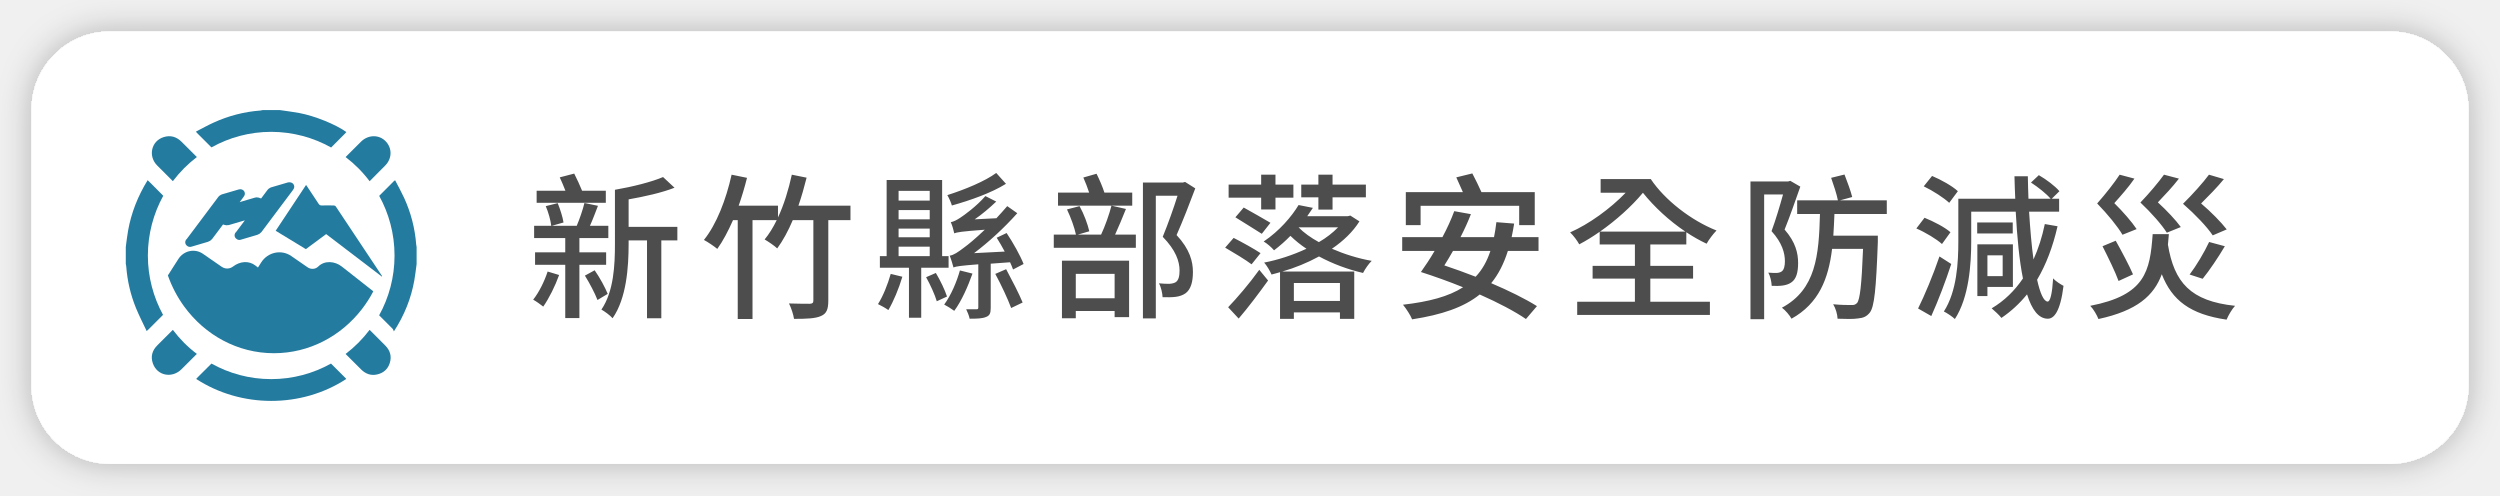
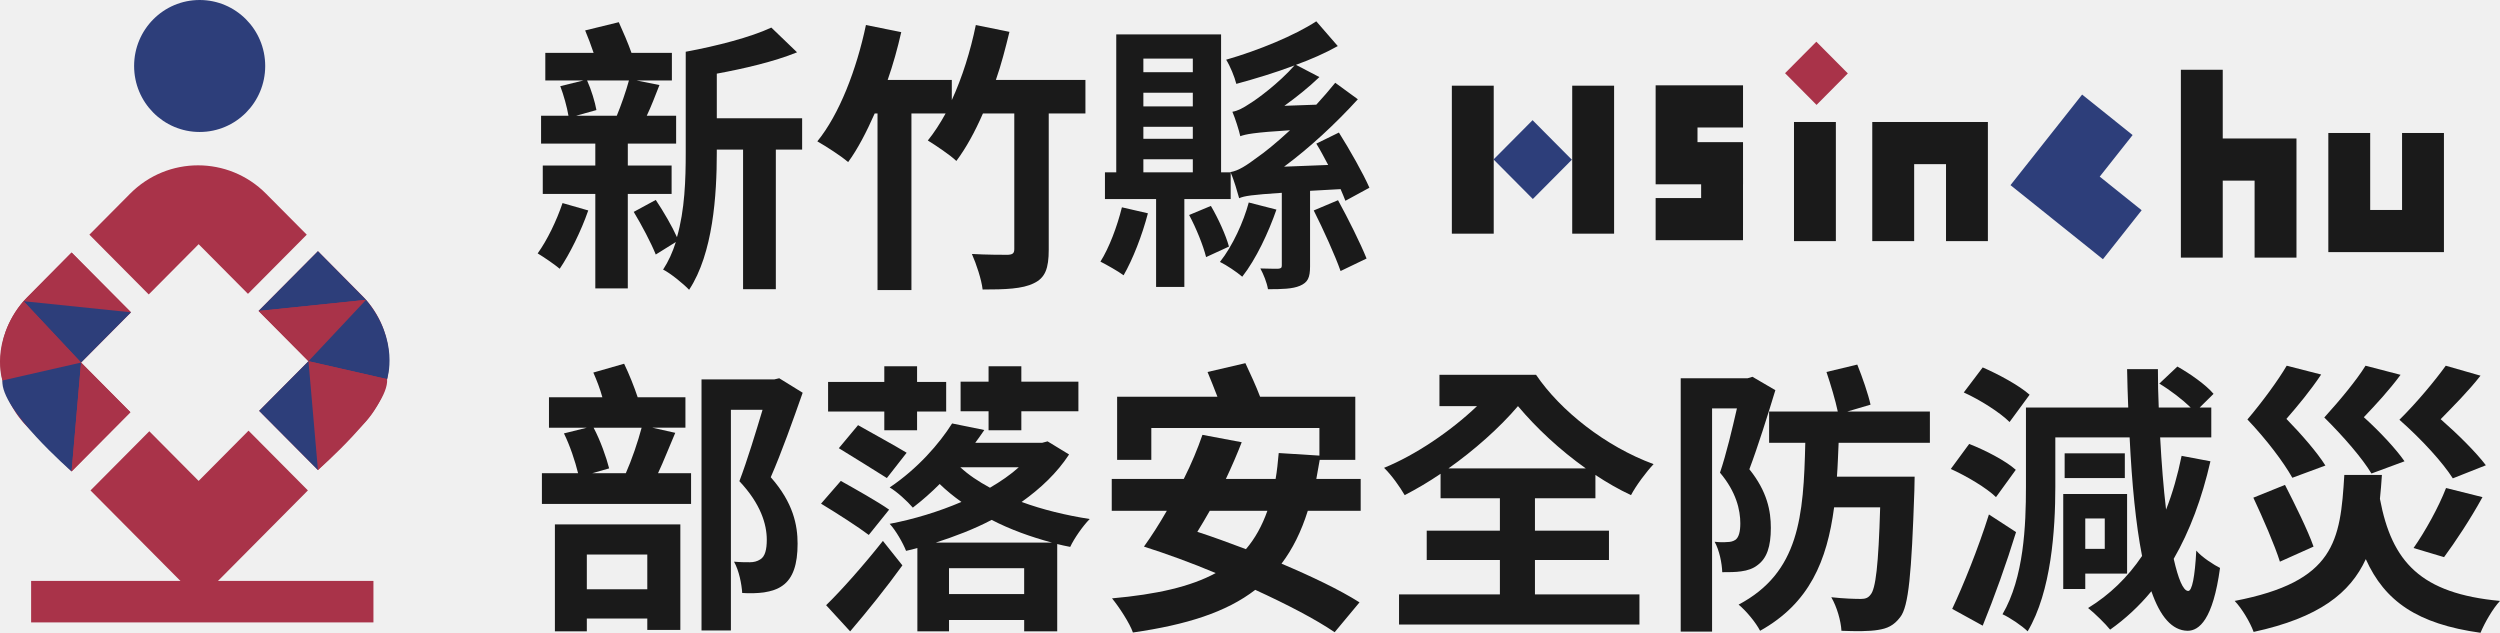
- <svg xmlns="http://www.w3.org/2000/svg" width="318" height="63" viewBox="0 0 318 63" fill="none">
-   <g filter="url(#filter0_d_391_1293)">
-     <rect x="4" y="4" width="310" height="55" rx="10" fill="white" />
-     <path d="M77.06 24.26H74.04C73.78 23.6 73.38 22.76 73.04 22.08L71.2 22.56C71.44 23.06 71.7 23.7 71.92 24.26H68.26V25.8H77.06V24.26ZM69.66 34.54C69.24 35.82 68.56 37.18 67.82 38.12C68.2 38.32 68.8 38.76 69.1 39C69.82 37.98 70.62 36.38 71.12 34.98L69.66 34.54ZM77.1 33.68V32.1H73.7V30.28H77.38V28.72H75.04C75.38 27.98 75.72 27.06 76.06 26.18L74.34 25.82C74.14 26.66 73.72 27.88 73.36 28.72H70.2L71.68 28.3C71.58 27.64 71.26 26.62 70.94 25.84L69.42 26.22C69.76 27 70.04 28.04 70.12 28.72H67.94V30.28H71.9V32.1H68.06V33.68H71.9V40.46H73.7V33.68H77.1ZM74.4 35.06C75 36.02 75.68 37.32 76 38.16L77.3 37.38C76.98 36.58 76.3 35.32 75.64 34.38L74.4 35.06ZM86.16 28.86H79.96V25.36C82 25 84.16 24.52 85.8 23.88L84.34 22.52C82.9 23.14 80.44 23.76 78.22 24.14V31.06C78.22 33.68 78.08 37.06 76.5 39.38C76.88 39.58 77.64 40.14 77.92 40.48C79.7 37.94 79.96 33.94 79.96 31.06V30.58H82.3V40.48H84.12V30.58H86.16V28.86ZM108.18 26.16H101.56C101.96 25 102.3 23.8 102.6 22.6L100.72 22.22C100.3 24.14 99.72 26.04 98.96 27.66V26.16H93.96C94.36 25.02 94.72 23.82 95.02 22.62L93.06 22.22C92.36 25.38 91.14 28.54 89.54 30.52C90 30.76 90.86 31.34 91.24 31.66C91.96 30.66 92.62 29.4 93.24 28H93.84V40.58H95.72V28H98.8C98.34 28.94 97.84 29.76 97.26 30.46C97.72 30.72 98.54 31.28 98.86 31.6C99.58 30.62 100.26 29.38 100.84 28H103.46V38.22C103.46 38.52 103.36 38.62 103.02 38.64C102.68 38.64 101.52 38.64 100.36 38.6C100.64 39.16 100.92 40 101 40.56C102.56 40.56 103.72 40.52 104.42 40.2C105.14 39.9 105.36 39.34 105.36 38.24V28H108.18V26.16ZM126.72 22C125.28 23.06 122.76 24.1 120.5 24.82C120.72 25.18 120.98 25.78 121.08 26.14C123.44 25.48 126.1 24.54 127.96 23.38L126.72 22ZM113.3 34.84C112.92 36.18 112.32 37.68 111.68 38.68C112.04 38.84 112.7 39.22 113 39.44C113.64 38.36 114.34 36.7 114.78 35.2L113.3 34.84ZM114.3 31.38H118.26V32.58H114.3V31.38ZM118.26 24.28V25.52H114.3V24.28H118.26ZM114.3 29.08H118.26V30.18H114.3V29.08ZM118.26 27.9H114.3V26.72H118.26V27.9ZM120.66 34.06V32.58H119.84V22.9H112.78V32.58H111.92V34.06H115.62V40.42H117.18V34.06H120.66ZM117.8 35.26C118.34 36.22 118.92 37.5 119.16 38.32L120.46 37.72C120.2 36.9 119.6 35.66 119.04 34.72L117.8 35.26ZM122.1 34.4C121.72 35.78 120.98 37.56 120.1 38.74C120.46 38.92 121.06 39.3 121.38 39.54C122.32 38.28 123.14 36.38 123.7 34.8L122.1 34.4ZM128.48 33.36C128.64 33.7 128.76 34 128.86 34.28L130.2 33.58C129.8 32.54 128.86 30.86 128.04 29.64L126.78 30.24C127.12 30.76 127.46 31.38 127.8 32L123.9 32.2C125.8 30.76 127.7 29.02 129.4 27.12L128.12 26.22C127.68 26.74 127.2 27.26 126.74 27.76L123.98 27.9C124.92 27.26 125.86 26.46 126.72 25.64L125.34 24.94C124.24 26.22 122.64 27.38 122.14 27.7C121.68 28 121.3 28.2 120.94 28.26C121.12 28.64 121.32 29.36 121.38 29.68C121.74 29.54 122.28 29.44 125.26 29.22C124.14 30.3 123.12 31.14 122.64 31.48C121.88 32.06 121.3 32.46 120.8 32.52C120.98 32.94 121.2 33.7 121.28 34.02C121.64 33.88 122.12 33.8 124.44 33.62V39.1C124.44 39.28 124.4 39.34 124.2 39.34H122.9C123.06 39.68 123.26 40.14 123.34 40.54C124.28 40.54 124.94 40.52 125.42 40.32C125.9 40.14 126.02 39.84 126.02 39.14V33.54L128.48 33.36ZM126.6 34.84C127.34 36.2 128.22 38.08 128.62 39.18L130.08 38.48C129.66 37.44 128.72 35.62 127.98 34.24L126.6 34.84ZM141.78 34.84V37.94H136.84V34.84H141.78ZM135.08 40.48H136.84V39.56H141.78V40.34H143.62V33.16H135.08V40.48ZM144.02 24.5H140.48C140.26 23.8 139.86 22.86 139.48 22.1L137.8 22.58C138.06 23.16 138.34 23.88 138.54 24.5H134.58V26.16H144.02V24.5ZM141.38 26.16C141.1 27.26 140.56 28.78 140.06 29.84H137.1L138.56 29.42C138.36 28.54 137.88 27.22 137.32 26.22L135.72 26.64C136.2 27.64 136.68 28.96 136.86 29.84H134.04V31.52H144.48V29.84H141.84C142.28 28.88 142.78 27.68 143.22 26.58L141.38 26.16ZM150.74 23.14L150.46 23.22H145.38V40.5H147.02V24.9H149.78C149.3 26.44 148.56 28.52 147.9 30.12C149.56 31.82 150.04 33.24 150.04 34.42C150.04 35.1 149.92 35.66 149.54 35.9C149.34 36.02 149.06 36.08 148.76 36.1C148.42 36.1 147.94 36.1 147.42 36.04C147.7 36.54 147.86 37.32 147.88 37.8C148.46 37.82 149.06 37.82 149.54 37.76C150 37.7 150.44 37.56 150.78 37.32C151.46 36.84 151.74 35.88 151.74 34.6C151.74 33.28 151.36 31.72 149.66 29.9C150.46 28.1 151.34 25.82 152.04 23.96L150.74 23.14ZM167.7 26.66H169.5V25.1H173.74V23.48H169.5V22.22H167.7V23.48H165.52V25.1H167.7V26.66ZM160.42 26.64H162.24V25.14H164.52V23.48H162.24V22.22H160.42V23.48H156.28V25.14H160.42V26.64ZM157.14 27.64C158.18 28.3 159.74 29.24 160.5 29.74L161.6 28.34C160.8 27.86 159.24 26.98 158.2 26.4L157.14 27.64ZM160.34 32.2C159.54 31.66 157.98 30.8 156.92 30.26L155.84 31.5C156.94 32.14 158.46 33.06 159.2 33.62L160.34 32.2ZM157.56 40.52C158.8 39.08 160.16 37.26 161.3 35.68L160.18 34.32C158.92 36.08 157.3 37.96 156.22 39.08L157.56 40.52ZM170.2 28.92C169.54 29.6 168.7 30.26 167.76 30.8C166.74 30.24 165.84 29.6 165.18 28.92H170.2ZM170.44 36V38.28H164.58V36H170.44ZM171.76 27.42L171.44 27.5H166.28C166.52 27.14 166.76 26.8 167 26.44L165.18 26.08C164.3 27.54 162.76 29.36 160.74 30.72C161.16 30.96 161.74 31.46 162.06 31.84C162.82 31.26 163.52 30.64 164.14 30C164.74 30.58 165.42 31.14 166.18 31.64C164.46 32.44 162.58 33.06 160.8 33.4C161.14 33.78 161.54 34.46 161.74 34.92C162.1 34.82 162.46 34.74 162.82 34.62V40.56H164.58V39.74H170.44V40.56H172.26V34.54H163.1C164.7 34.08 166.32 33.42 167.78 32.62C169.52 33.56 171.46 34.28 173.38 34.72C173.62 34.24 174.1 33.54 174.48 33.18C172.76 32.88 170.98 32.32 169.42 31.64C170.86 30.66 172.08 29.5 172.92 28.16L171.76 27.42ZM180.7 26.18H193.24V28.64H195.22V24.44H188.44C188.14 23.74 187.66 22.8 187.28 22.06L185.24 22.56C185.5 23.12 185.82 23.84 186.08 24.44H178.82V28.64H180.7V26.18ZM189.58 31.92C189.14 33.24 188.54 34.32 187.7 35.2C186.38 34.68 185.02 34.2 183.72 33.76C184.08 33.2 184.44 32.58 184.82 31.92H189.58ZM195.7 31.92V30.16H192.28C192.4 29.62 192.5 29.04 192.6 28.44L190.34 28.26C190.26 28.94 190.16 29.58 190.04 30.16H185.78C186.28 29.18 186.74 28.18 187.1 27.24L184.98 26.86C184.6 27.9 184.08 29.04 183.48 30.16H178.36V31.92H182.48C181.9 32.92 181.28 33.84 180.74 34.6C182.42 35.14 184.28 35.8 186.1 36.54C184.26 37.72 181.76 38.38 178.46 38.76C178.86 39.24 179.44 40.14 179.62 40.62C183.38 40.04 186.18 39.1 188.22 37.46C190.58 38.5 192.7 39.62 194.1 40.58L195.5 38.94C194.04 38.02 191.94 36.98 189.68 36.02C190.6 34.9 191.28 33.56 191.8 31.92H195.7ZM208.98 24.52C210.4 26.3 212.32 28.08 214.38 29.46H203.52C205.54 28.04 207.54 26.26 208.98 24.52ZM209.92 35.44H215.36V33.82H209.92V31.1H214.5V29.54C215.34 30.1 216.22 30.6 217.08 31C217.36 30.48 217.96 29.7 218.34 29.32C215.1 28.04 211.76 25.44 209.98 22.78H203.6V24.52H206.78C204.84 26.54 202.1 28.52 199.72 29.56C200.14 29.96 200.62 30.6 200.88 31.08C201.72 30.64 202.6 30.1 203.48 29.48V31.1H207.96V33.82H202.58V35.44H207.96V38.38H200.62V40.06H217.5V38.38H209.92V35.44ZM227.72 23L227.46 23.08H222.66V40.6H224.4V24.74H226.8C226.42 26.12 225.86 28 225.34 29.4C226.7 30.9 227.04 32.2 227.04 33.24C227.04 33.84 226.92 34.32 226.64 34.52C226.48 34.64 226.26 34.7 226 34.72C225.72 34.72 225.36 34.72 224.92 34.68C225.2 35.14 225.34 35.88 225.36 36.36C225.82 36.38 226.36 36.38 226.76 36.32C227.18 36.26 227.56 36.14 227.86 35.92C228.48 35.5 228.72 34.66 228.72 33.46C228.72 32.24 228.42 30.82 227 29.2C227.66 27.58 228.4 25.44 229 23.74L227.72 23ZM240 27.22V25.48H234.06L235.6 25.06C235.42 24.32 234.98 23.12 234.62 22.2L232.92 22.62C233.24 23.52 233.64 24.74 233.78 25.48H228.6V27.22H231.5C231.36 32.48 231 36.82 226.66 39.14C227.1 39.46 227.64 40.1 227.88 40.54C231.36 38.6 232.58 35.46 233.04 31.66H236.98C236.8 36.3 236.58 38.1 236.22 38.54C236.02 38.74 235.84 38.82 235.5 38.8C235.1 38.8 234.16 38.8 233.18 38.7C233.5 39.22 233.72 39.98 233.74 40.54C234.76 40.58 235.8 40.6 236.38 40.5C237.02 40.44 237.44 40.26 237.84 39.76C238.42 39.02 238.64 36.78 238.86 30.78V29.98H233.2C233.26 29.1 233.3 28.16 233.34 27.22H240ZM249.04 24.32C248.34 23.66 246.9 22.86 245.76 22.38L244.7 23.7C245.86 24.26 247.26 25.16 247.94 25.8L249.04 24.32ZM248.1 29.54C247.38 28.9 245.94 28.16 244.8 27.7L243.76 29.06C244.92 29.56 246.34 30.42 247.02 31.04L248.1 29.54ZM246.7 32.62C245.9 34.98 244.78 37.64 243.98 39.24L245.66 40.2C246.54 38.26 247.48 35.78 248.2 33.58L246.7 32.62ZM254.74 32.48V35.12H252.8V32.48H254.74ZM256.04 36.5V31.08H251.52V37.66H252.8V36.5H256.04ZM256.02 28.3H251.5V29.7H256.02V28.3ZM260.1 28.5C259.76 30.14 259.28 31.64 258.66 33C258.42 31.26 258.24 29.18 258.1 26.92H261.92V25.28H260.98L261.96 24.32C261.4 23.66 260.28 22.82 259.34 22.28L258.34 23.22C259.24 23.8 260.3 24.64 260.84 25.28H258.02C257.98 24.34 257.96 23.38 257.94 22.42H256.24C256.26 23.4 256.3 24.36 256.34 25.28H249.1V30.68C249.1 33.38 248.92 37.04 247.26 39.62C247.64 39.8 248.38 40.3 248.66 40.58C250.46 37.82 250.74 33.62 250.74 30.68V26.92H256.4C256.58 30.24 256.86 33.16 257.32 35.42C256.26 36.98 254.96 38.26 253.34 39.22C253.68 39.5 254.34 40.12 254.58 40.44C255.82 39.6 256.9 38.6 257.84 37.44C258.46 39.4 259.3 40.52 260.46 40.54C261.22 40.56 262.06 39.74 262.48 36.36C262.2 36.22 261.44 35.76 261.16 35.4C261.04 37.32 260.8 38.36 260.46 38.36C259.96 38.34 259.5 37.3 259.12 35.58C260.26 33.66 261.12 31.4 261.72 28.78L260.1 28.5ZM283.24 29.18C282.54 28.28 281.24 26.94 279.98 25.88C280.92 24.94 282.02 23.84 282.88 22.78L280.98 22.22C280.26 23.2 278.92 24.7 277.68 25.92C279.26 27.3 280.74 28.86 281.46 29.94L283.24 29.18ZM280.18 35.46C281.04 34.4 282.12 32.8 283 31.32L281 30.78C280.4 32.08 279.36 33.82 278.52 34.92L280.18 35.46ZM277.4 28.88C276.8 28.04 275.6 26.76 274.48 25.74C275.36 24.82 276.36 23.76 277.16 22.72L275.26 22.22C274.58 23.16 273.38 24.6 272.26 25.76C273.66 27.08 274.98 28.58 275.62 29.6L277.4 28.88ZM271.78 29.14C271.2 28.26 270.04 26.92 268.94 25.84C269.78 24.9 270.76 23.8 271.5 22.72L269.62 22.22C269 23.18 267.84 24.66 266.76 25.88C268.1 27.26 269.36 28.8 269.98 29.86L271.78 29.14ZM267.44 31.32C268.16 32.74 269.08 34.62 269.48 35.74L271.32 34.9C270.86 33.82 269.88 31.98 269.12 30.62L267.44 31.32ZM273.82 29.78C273.48 34.54 272.88 37.54 265.88 38.9C266.28 39.3 266.74 40.1 266.92 40.58C271.84 39.52 273.98 37.6 274.98 34.88C276.28 38.2 278.58 39.98 283.22 40.66C283.44 40.12 283.92 39.3 284.3 38.9C278.62 38.3 276.56 35.92 275.76 31.12C275.8 30.68 275.84 30.24 275.88 29.78H273.82Z" fill="#4D4D4D" />
-     <g clip-path="url(#clip0_391_1293)">
-       <path d="M38.933 23.524C38.991 23.612 39.041 23.67 39.078 23.735C39.564 24.462 40.05 25.182 40.522 25.916C40.623 26.069 40.725 26.135 40.913 26.135C41.428 26.12 41.943 26.127 42.466 26.135C42.546 26.135 42.662 26.185 42.705 26.251C44.671 29.195 46.63 32.147 48.589 35.099C48.603 35.114 48.603 35.136 48.589 35.194C46.224 33.391 43.866 31.587 41.486 29.777C40.623 30.417 39.767 31.049 38.904 31.689C37.627 30.911 36.357 30.141 35.066 29.355C36.357 27.407 37.641 25.48 38.933 23.524Z" fill="#247BA0" />
-       <path d="M36.785 23.735C36.067 23.946 35.349 24.15 34.631 24.368C34.573 24.382 34.515 24.441 34.471 24.491C34.115 24.964 33.76 25.444 33.405 25.916C33.187 25.836 32.977 25.749 32.759 25.669C32.708 25.647 32.636 25.655 32.585 25.669C31.402 26.018 30.22 26.367 29.037 26.716C29.523 26.069 30.009 25.429 30.488 24.782C30.524 24.739 30.546 24.695 30.59 24.63C30.553 24.63 30.539 24.63 30.524 24.63C29.806 24.84 29.088 25.044 28.37 25.262C28.312 25.277 28.254 25.335 28.21 25.386C26.875 27.167 25.533 28.948 24.198 30.737C24.176 30.766 24.14 30.788 24.118 30.817C24.133 30.831 24.147 30.839 24.169 30.853C24.873 30.65 25.584 30.446 26.288 30.228C26.382 30.199 26.483 30.133 26.549 30.053C27.093 29.334 27.637 28.607 28.181 27.88C28.355 27.945 28.522 28.01 28.696 28.076C28.776 28.105 28.885 28.112 28.972 28.09C30.176 27.734 31.388 27.378 32.592 27.021C31.888 27.967 31.177 28.905 30.474 29.85C30.452 29.879 30.416 29.901 30.394 29.93C30.408 29.944 30.423 29.952 30.445 29.966C31.148 29.762 31.859 29.559 32.563 29.341C32.657 29.312 32.759 29.246 32.824 29.166C34.145 27.414 35.458 25.655 36.771 23.902C36.807 23.859 36.829 23.815 36.872 23.75C36.814 23.735 36.8 23.735 36.785 23.735Z" fill="#247BA0" stroke="#247BA0" stroke-width="1.11" stroke-miterlimit="10" stroke-linecap="round" stroke-linejoin="round" />
-       <path d="M43.482 33.907C42.596 33.209 41.291 33.1 40.485 33.899C40.108 34.27 39.542 34.292 39.114 33.994L37.054 32.569C35.791 31.697 34.065 32.06 33.223 33.383L32.831 34.001C32.817 34.023 32.795 34.023 32.781 34.008L32.498 33.783C31.642 33.114 30.51 33.238 29.646 33.899C29.218 34.227 28.645 34.241 28.203 33.936L25.816 32.285C24.778 31.566 23.371 31.871 22.682 32.954L21.354 35.034C21.862 36.48 22.573 37.818 23.451 39.018C26.084 42.61 30.205 44.929 34.848 44.929C39.361 44.929 43.387 42.74 46.028 39.331C46.579 38.618 47.066 37.862 47.486 37.055L43.482 33.907Z" fill="#247BA0" />
-       <path d="M42.118 18.762C42.684 18.195 43.257 17.621 43.822 17.054C43.902 16.974 43.975 16.886 44.062 16.799C42.727 15.832 40.035 14.742 38.048 14.371C37.228 14.218 36.401 14.124 35.581 14C34.863 14 34.137 14 33.419 14C33.325 14.022 33.23 14.051 33.143 14.058C31.054 14.211 29.059 14.734 27.158 15.6C26.404 15.941 25.671 16.356 24.931 16.734C24.982 16.828 24.989 16.85 25.011 16.865C25.642 17.49 26.266 18.122 26.897 18.748C29.153 17.49 31.743 16.77 34.5 16.77C37.264 16.777 39.861 17.497 42.118 18.762Z" fill="#247BA0" />
-       <path d="M52.942 31.108C52.782 29.035 52.267 27.051 51.404 25.168C51.056 24.411 50.65 23.684 50.258 22.928C50.163 22.994 50.127 23.015 50.105 23.037C49.481 23.663 48.858 24.288 48.234 24.913C49.474 27.167 50.185 29.748 50.185 32.504C50.185 35.266 49.474 37.855 48.226 40.109C48.792 40.676 49.358 41.236 49.924 41.803C50.011 41.89 50.047 42.035 50.105 42.152C51.455 40.065 52.296 37.942 52.703 35.652C52.826 34.968 52.898 34.278 52.993 33.587C52.993 32.867 52.993 32.14 52.993 31.42C52.978 31.319 52.949 31.209 52.942 31.108Z" fill="#247BA0" />
-       <path d="M20.767 24.899C20.201 24.331 19.635 23.764 19.069 23.197C18.982 23.11 18.887 23.023 18.779 22.921C17.538 24.942 16.697 27.065 16.29 29.348C16.167 30.032 16.094 30.722 16 31.413C16 32.133 16 32.86 16 33.58C16.022 33.681 16.051 33.783 16.058 33.892C16.196 35.732 16.609 37.506 17.306 39.207C17.705 40.181 18.191 41.119 18.655 42.108C18.786 41.999 18.844 41.955 18.887 41.904C19.504 41.286 20.121 40.669 20.738 40.05C19.511 37.804 18.808 35.23 18.808 32.496C18.815 29.741 19.526 27.152 20.767 24.899Z" fill="#247BA0" />
-       <path d="M26.897 46.245C26.331 46.812 25.765 47.379 25.199 47.939C25.112 48.026 25.04 48.114 24.953 48.201C30.662 51.923 38.345 51.931 44.04 48.208C44.019 48.179 44.011 48.143 43.982 48.121C43.358 47.496 42.734 46.87 42.103 46.245C39.847 47.503 37.257 48.223 34.5 48.223C31.736 48.223 29.146 47.503 26.897 46.245Z" fill="#247BA0" />
-       <path d="M25.04 19.976C24.394 19.329 23.748 18.689 23.103 18.042C22.464 17.403 21.702 17.163 20.825 17.439C19.25 17.919 18.8 19.846 19.99 21.045C20.65 21.714 21.318 22.376 21.985 23.044C22.863 21.889 23.886 20.856 25.04 19.976Z" fill="#247BA0" />
-       <path d="M47.015 23.052C47.682 22.39 48.35 21.721 49.003 21.053C49.866 20.173 49.902 18.901 49.104 18.021C48.263 17.097 46.855 17.097 45.919 18.021C45.266 18.675 44.613 19.322 43.96 19.977C45.114 20.856 46.144 21.889 47.015 23.052Z" fill="#247BA0" />
-       <path d="M21.985 41.955C21.325 42.617 20.665 43.279 20.005 43.933C19.359 44.58 19.141 45.343 19.439 46.209C19.976 47.786 21.869 48.179 23.095 46.958C23.748 46.31 24.394 45.663 25.04 45.016C23.886 44.151 22.863 43.119 21.985 41.955Z" fill="#247BA0" />
-       <path d="M43.96 45.024C44.613 45.678 45.266 46.332 45.919 46.979C46.485 47.547 47.16 47.808 47.951 47.634C48.763 47.459 49.336 46.965 49.583 46.165C49.844 45.322 49.627 44.573 49.003 43.948C48.342 43.279 47.675 42.617 47.015 41.955C46.137 43.119 45.114 44.144 43.96 45.024Z" fill="#247BA0" />
-     </g>
+ <svg xmlns="http://www.w3.org/2000/svg" width="241" height="61" viewBox="0 0 241 61" fill="none">
+   <g clip-path="url(#clip0_1176_2443)">
+     <path d="M147.74 11.585L143.978 15.372L147.765 19.184L151.527 15.397L147.74 11.585Z" fill="#2D3E7A" />
+     <path d="M175.095 4.02L172.079 7.056L175.115 10.113L178.132 7.076L175.095 4.02Z" fill="#A93349" />
+     <path d="M143.995 8.26H139.958V22.526H143.995V8.26Z" fill="#1A1A1A" />
+     <path d="M155.599 8.26H151.562V22.526H155.599V8.26Z" fill="#1A1A1A" />
+     <path d="M205.583 13.019L200.717 9.117L193.812 17.847L202.722 24.989L206.455 20.268L202.413 17.027L205.583 13.019Z" fill="#2D3E7A" />
+     <path d="M19.247 12.723C22.737 12.723 25.566 9.875 25.566 6.361C25.566 2.848 22.737 0 19.247 0C15.757 0 12.928 2.848 12.928 6.361C12.928 9.875 15.757 12.723 19.247 12.723Z" fill="#2D3E7A" />
+     <path d="M12.625 30.107L6.902 24.346L2.621 28.656C-0.801 32.101 -0.801 37.687 2.621 41.133L6.902 45.443L12.569 39.738L7.813 34.951L12.625 30.107Z" fill="#A93349" />
+     <path d="M14.393 41.572L8.724 47.277L19.203 57.825L29.681 47.277L23.958 41.516L19.148 46.36L14.393 41.572Z" fill="#A93349" />
+     <path d="M23.904 28.327L29.571 22.623L25.645 18.671C22.027 15.028 16.16 15.028 12.542 18.671L8.616 22.623L14.338 28.384L19.15 23.54L23.904 28.327Z" fill="#A93349" />
+     <path d="M36 56H3V60H36V56Z" fill="#A93349" />
+     <path d="M6.902 24.346L12.625 30.107L2.266 29.035L6.902 24.346Z" fill="#A93349" />
+     <path d="M7.813 34.949L12.625 30.107L2.266 29.035L7.813 34.949Z" fill="#2D3E7A" />
+     <path d="M2.266 29.035L7.813 34.949L0.235 36.679C0.235 36.679 -1.019 32.979 2.266 29.035Z" fill="#A93349" />
+     <path d="M0.235 36.679C0.007 39.463 6.902 45.443 6.902 45.443L7.813 34.951L0.235 36.679Z" fill="#2D3E7A" />
+     <path d="M7.813 34.949L12.569 39.738L6.902 45.443L7.813 34.949Z" fill="#A93349" />
+     <path d="M24.927 29.976L30.649 24.215L34.93 28.525C38.353 31.97 38.353 37.556 34.93 41.002L30.649 45.312L24.983 39.607L29.738 34.82L24.927 29.976Z" fill="#A93349" />
+     <path d="M30.649 24.215L24.927 29.976L35.285 28.904L30.649 24.215Z" fill="#2D3E7A" />
+     <path d="M29.737 34.818L24.927 29.976L35.285 28.904L29.737 34.818Z" fill="#A93349" />
+     <path d="M35.285 28.904L29.738 34.818L37.317 36.547C37.315 36.548 38.571 32.846 35.285 28.904Z" fill="#2D3E7A" />
+     <path d="M37.315 36.548C37.543 39.332 30.648 45.312 30.648 45.312L29.737 34.82L37.315 36.548Z" fill="#A93349" />
+     <path d="M29.737 34.818L24.981 39.606L30.649 45.31L29.737 34.818Z" fill="#2D3E7A" />
+     <path d="M56.707 20.287C56.026 22.26 54.909 24.51 53.956 25.908C53.465 25.496 52.431 24.784 51.831 24.428C52.757 23.14 53.656 21.275 54.228 19.576L56.707 20.287ZM60.52 18.698V27.8H57.388V18.698H52.323V15.955H57.388V13.844H52.159V11.157H54.8C54.664 10.336 54.337 9.157 54.011 8.306L56.244 7.758H52.568V5.099H57.226C56.981 4.359 56.681 3.592 56.409 2.933L59.651 2.139C60.06 3.044 60.55 4.167 60.876 5.099H64.77V7.758H61.366L63.572 8.197C63.163 9.238 62.756 10.308 62.347 11.157H65.179V13.844H60.521V15.955H64.743V18.698H60.52ZM56.597 7.758C57.006 8.663 57.359 9.842 57.496 10.61L55.536 11.157H59.458C59.867 10.171 60.357 8.772 60.63 7.758H56.597ZM77.324 14.421H74.791V27.882H71.632V14.421H69.099V14.749C69.099 18.779 68.745 24.426 66.43 27.936C65.886 27.361 64.605 26.318 63.923 25.99C64.441 25.195 64.85 24.29 65.149 23.331L63.215 24.537C62.779 23.439 61.853 21.685 61.091 20.425L63.215 19.273C63.95 20.37 64.796 21.823 65.259 22.864C66.021 20.232 66.104 17.272 66.104 14.749V4.988C69.071 4.441 72.367 3.59 74.356 2.658L76.836 5.043C74.603 5.948 71.77 6.606 69.1 7.1V11.404H77.326V14.421H77.324Z" fill="#1A1A1A" />
+     <path d="M104.639 10.938H101.098V24.071C101.098 25.852 100.772 26.784 99.655 27.307C98.565 27.854 96.876 27.909 94.725 27.909C94.617 26.949 94.127 25.469 93.691 24.482C95.107 24.564 96.687 24.564 97.15 24.564C97.613 24.537 97.777 24.426 97.777 24.016V10.938H94.754C93.992 12.692 93.119 14.283 92.193 15.516C91.622 14.968 90.206 14.009 89.442 13.543C90.042 12.803 90.613 11.925 91.157 10.938H87.862V27.963H84.593V10.938H84.321C83.532 12.719 82.687 14.364 81.76 15.627C81.106 15.052 79.609 14.092 78.791 13.626C80.915 11.021 82.577 6.69 83.476 2.413L86.88 3.098C86.526 4.662 86.09 6.224 85.572 7.704H91.754V9.65C92.761 7.457 93.552 4.934 94.069 2.413L97.311 3.071C96.929 4.634 96.522 6.224 96.003 7.704H104.635V10.938H104.639Z" fill="#1A1A1A" />
+     <path d="M110.657 20.561C110.113 22.672 109.187 25.03 108.315 26.538C107.798 26.153 106.681 25.524 106.082 25.221C106.927 23.877 107.69 21.849 108.153 19.984L110.657 20.561ZM126.29 18.395V25.66C126.29 26.784 126.072 27.223 125.31 27.552C124.602 27.853 123.595 27.88 122.233 27.88C122.124 27.221 121.797 26.427 121.497 25.879C122.233 25.906 122.995 25.906 123.213 25.906C123.485 25.879 123.566 25.825 123.566 25.578V18.587C120.679 18.779 119.944 18.888 119.454 19.108C119.317 18.614 118.964 17.354 118.638 16.641V19.191H114.171V27.662H111.447V19.191H106.517V16.614H107.607V3.316H117.712V16.614H118.638V16.586C119.4 16.449 120.162 15.955 121.252 15.133C121.824 14.749 122.995 13.817 124.357 12.556C120.843 12.775 120.081 12.94 119.564 13.131C119.456 12.61 119.074 11.404 118.802 10.773C119.319 10.691 119.836 10.416 120.49 9.978C121.171 9.567 123.269 8.032 124.793 6.305C122.914 7.018 120.98 7.593 119.182 8.086C119.018 7.428 118.584 6.36 118.202 5.756C121.333 4.851 124.793 3.425 126.89 2.055L128.961 4.441C127.735 5.126 126.373 5.728 124.93 6.251L127.191 7.43C126.13 8.444 124.959 9.376 123.814 10.2L126.892 10.091C127.519 9.405 128.144 8.692 128.717 7.979L130.896 9.57C128.717 11.955 126.265 14.232 123.787 16.067L128.036 15.902C127.654 15.19 127.274 14.45 126.892 13.845L129.071 12.777C130.105 14.422 131.413 16.726 132.011 18.096L129.696 19.356C129.559 19.028 129.424 18.643 129.233 18.232L126.29 18.395ZM110.221 5.647V6.962H114.987V5.647H110.221ZM114.987 8.937H110.221V10.254H114.987V8.937ZM110.221 13.378H114.987V12.226H110.221V13.378ZM110.221 16.614H114.987V15.353H110.221V16.614ZM116.73 19.85C117.438 21.056 118.173 22.674 118.472 23.77L116.267 24.784C115.995 23.686 115.313 21.986 114.632 20.726L116.73 19.85ZM123.049 20.205C122.287 22.398 121.088 24.976 119.753 26.675C119.209 26.209 118.229 25.551 117.602 25.25C118.827 23.715 119.89 21.357 120.38 19.52L123.049 20.205ZM128.986 19.3C129.966 21.081 131.165 23.496 131.737 24.921L129.231 26.128C128.714 24.647 127.57 22.124 126.644 20.288L128.986 19.3Z" fill="#1A1A1A" />
+     <path d="M65.095 41.725C64.523 43.042 63.977 44.468 63.433 45.618H66.619V48.578H52.24V45.618H55.727C55.455 44.494 54.937 42.932 54.364 41.78L56.57 41.232H52.921V38.299H58.069C57.851 37.504 57.525 36.654 57.197 35.914L60.165 35.063C60.655 36.077 61.145 37.31 61.473 38.297H66.075V41.23H62.889L65.095 41.725ZM53.492 50.554H65.585V60.726H62.399V59.629H56.57V60.862H53.492V50.554ZM56.57 53.46V56.804H62.399V53.46H56.57ZM57.224 41.232C57.878 42.466 58.449 44.084 58.721 45.152L57.087 45.618H60.329C60.9 44.33 61.5 42.574 61.853 41.232H57.224ZM77.378 37.86C76.452 40.492 75.335 43.645 74.3 46.003C76.479 48.47 76.888 50.635 76.888 52.418C76.888 54.392 76.452 55.736 75.445 56.449C74.954 56.804 74.355 56.997 73.646 57.107C73.048 57.189 72.257 57.216 71.549 57.162C71.495 56.311 71.25 55.023 70.76 54.145C71.36 54.2 71.904 54.2 72.284 54.2C72.664 54.2 72.992 54.118 73.291 53.926C73.754 53.652 73.918 52.966 73.918 52.034C73.918 50.554 73.347 48.58 71.277 46.386C72.039 44.385 72.884 41.588 73.51 39.504H70.459V60.779H67.626V36.572H74.654L75.117 36.463L77.378 37.86Z" fill="#1A1A1A" />
+     <path d="M83.75 51.569C82.743 50.802 80.645 49.458 79.148 48.553L81.054 46.36C82.47 47.154 84.622 48.361 85.712 49.13L83.75 51.569ZM79.638 58.341C81.135 56.888 83.287 54.448 85.112 52.145L86.991 54.503C85.467 56.614 83.669 58.861 81.953 60.864L79.638 58.341ZM85.247 39.67H79.827V36.819H85.247V35.311H88.406V36.819H91.211V39.67H88.406V41.48H85.247V39.67ZM82.715 40.985C84.105 41.78 86.283 42.959 87.4 43.645L85.494 46.084C84.433 45.399 82.279 44.084 80.863 43.206L82.715 40.985ZM103.059 43.81C101.915 45.564 100.336 47.073 98.484 48.388C100.498 49.128 102.76 49.676 105.048 50.033C104.394 50.692 103.551 51.898 103.169 52.72C102.76 52.638 102.324 52.554 101.916 52.446V60.862H98.731V59.765H91.485V60.862H88.435V52.828C88.081 52.937 87.699 53.021 87.344 53.102C87.045 52.335 86.337 51.102 85.764 50.498C88.08 50.059 90.503 49.319 92.682 48.386C91.947 47.866 91.238 47.289 90.584 46.659C89.795 47.454 88.923 48.223 87.997 48.936C87.48 48.332 86.472 47.401 85.764 46.989C88.46 45.179 90.557 42.767 91.783 40.82L94.887 41.452C94.615 41.863 94.316 42.273 94.015 42.685H100.47L100.987 42.547L103.059 43.81ZM101.424 52.309C99.381 51.762 97.394 51.049 95.595 50.117C93.88 51.022 92.055 51.707 90.202 52.309H101.424ZM98.729 57.271V54.776H91.484V57.271H98.729ZM92.574 45.043C93.336 45.756 94.316 46.414 95.433 47.017C96.468 46.414 97.421 45.756 98.212 45.043H92.574ZM95.298 39.643H92.602V36.792H95.298V35.311H98.457V36.792H103.958V39.643H98.457V41.48H95.298V39.643Z" fill="#1A1A1A" />
+     <path d="M126.072 49.239C125.445 51.239 124.602 52.939 123.539 54.337C126.453 55.571 129.15 56.861 131.056 58.067L128.66 60.946C126.808 59.685 124.058 58.259 121.007 56.861C118.202 59.026 114.362 60.233 109.214 60.973C108.915 60.095 107.879 58.506 107.199 57.682C111.502 57.298 114.771 56.558 117.194 55.243C114.852 54.256 112.428 53.378 110.277 52.692C110.985 51.706 111.747 50.526 112.483 49.239H107.172V46.168H114.117C114.852 44.715 115.452 43.262 115.915 41.918L119.701 42.631C119.265 43.755 118.748 44.961 118.176 46.168H122.969C123.106 45.4 123.187 44.55 123.269 43.673L127.191 43.92V41.261H110.987V44.332H107.691V38.245H117.36C117.061 37.45 116.706 36.599 116.407 35.859L120.056 35.009C120.519 35.995 121.09 37.229 121.472 38.243H130.651V44.33H127.22C127.112 44.961 127.002 45.564 126.894 46.168H131.17V49.239H126.072ZM116.622 49.239C116.213 49.952 115.832 50.61 115.423 51.267C116.948 51.76 118.501 52.335 120.108 52.939C120.98 51.925 121.661 50.692 122.178 49.239H116.622Z" fill="#1A1A1A" />
+     <path d="M147.967 57.3H158.043V60.206H134.867V57.3H144.59V53.982H137.536V51.158H144.59V48.032H138.871V45.674C137.7 46.469 136.529 47.154 135.412 47.731C134.949 46.937 134.159 45.812 133.424 45.099C136.448 43.866 139.824 41.589 142.385 39.15H138.763V36.133H148.077C150.419 39.587 154.776 43.042 159.407 44.742C158.726 45.455 157.719 46.799 157.229 47.731C156.057 47.183 154.913 46.525 153.798 45.785V48.032H147.969V51.158H155.104V53.982H147.969V57.3H147.967ZM152.87 45.154C150.364 43.372 148.104 41.261 146.333 39.15C144.535 41.261 142.111 43.4 139.633 45.154H152.87Z" fill="#1A1A1A" />
+     <path d="M171.145 37.613C170.41 40.026 169.456 43.069 168.638 45.235C170.381 47.401 170.709 49.293 170.709 50.884C170.709 52.694 170.327 53.817 169.429 54.475C169.02 54.804 168.476 54.996 167.849 55.078C167.332 55.159 166.651 55.159 166.024 55.159C165.997 54.309 165.752 53.048 165.289 52.226C165.779 52.281 166.188 52.281 166.487 52.253C166.786 52.253 167.058 52.199 167.303 52.034C167.629 51.787 167.766 51.239 167.766 50.443C167.766 49.182 167.384 47.427 165.806 45.564C166.406 43.81 167.004 41.286 167.44 39.367H165.044V60.889H162.02V36.462H168.474L168.937 36.324L171.145 37.613ZM177.244 42.685C177.19 43.81 177.163 44.878 177.08 45.948H184.571C184.571 45.948 184.544 46.908 184.544 47.319C184.271 55.297 183.999 58.451 183.181 59.493C182.554 60.314 181.929 60.59 181.03 60.726C180.241 60.864 178.905 60.864 177.516 60.808C177.462 59.848 177.08 58.504 176.536 57.572C177.761 57.71 178.851 57.737 179.396 57.737C179.832 57.737 180.104 57.626 180.322 57.325C180.812 56.777 181.084 54.528 181.248 48.908H176.808C176.127 54.062 174.439 58.148 169.673 60.808C169.264 60.013 168.337 58.889 167.602 58.285C173.458 55.187 173.866 49.785 174.03 42.685H170.543V39.669H177.161C176.943 38.627 176.48 37.064 176.071 35.858L179.041 35.145C179.531 36.351 180.104 38.023 180.32 39.01L178.087 39.669H186.041V42.685H177.244Z" fill="#1A1A1A" />
+     <path d="M192.414 47.922C191.515 47.044 189.582 45.894 188.057 45.208L189.828 42.796C191.38 43.398 193.342 44.414 194.322 45.29L192.414 47.922ZM194.348 51.294C193.421 54.31 192.25 57.572 191.133 60.314L188.192 58.696C189.227 56.503 190.699 52.885 191.733 49.594L194.348 51.294ZM193.721 40.684C192.821 39.779 190.888 38.546 189.308 37.833L191.133 35.42C192.658 36.079 194.674 37.174 195.654 38.052L193.721 40.684ZM213.085 44.468C212.269 48.032 211.098 51.185 209.545 53.871C209.981 55.791 210.444 56.942 210.934 56.969C211.316 56.997 211.588 55.598 211.723 53.077C212.24 53.708 213.493 54.503 214.011 54.749C213.33 59.739 211.997 60.808 210.88 60.808C209.382 60.781 208.238 59.437 207.393 56.997C206.222 58.422 204.887 59.656 203.416 60.697C202.98 60.149 201.919 59.106 201.292 58.613C203.389 57.325 205.105 55.653 206.494 53.596C205.896 50.552 205.514 46.659 205.296 42.163H198.133V46.933C198.133 51.045 197.751 57.022 195.465 60.861C194.948 60.34 193.722 59.516 193.041 59.215C195.111 55.678 195.302 50.634 195.302 46.933V39.284H205.161C205.107 38.078 205.079 36.844 205.052 35.584H208.022C208.022 36.844 208.049 38.078 208.103 39.284H211.181C210.391 38.517 209.22 37.612 208.157 36.98L209.9 35.335C211.125 36.021 212.678 37.117 213.386 37.967L212.051 39.284H213.168V42.163H208.238C208.375 44.713 208.564 47.069 208.809 49.126C209.436 47.536 209.927 45.809 210.307 43.944L213.085 44.468ZM201.02 55.297V56.777H198.896V47.621H205.051V55.297H201.02ZM204.833 46.086H199.032V43.701H204.833V46.086ZM201.02 49.979V52.912H202.899V49.979H201.02Z" fill="#1A1A1A" />
+     <path d="M229.616 45.783C229.562 46.578 229.508 47.347 229.425 48.087C230.569 54.174 233.347 57.216 241 57.929C240.319 58.642 239.503 60.068 239.121 61C233.02 60.149 229.888 57.956 228.063 53.899C226.565 57.162 223.569 59.547 217.25 60.917C216.923 60.011 216.132 58.669 215.424 57.929C225.093 56.064 225.61 52.172 225.992 45.783H229.616ZM220.981 46.057C220.136 44.55 218.502 42.384 216.651 40.436C218.095 38.736 219.621 36.652 220.437 35.254L223.76 36.104C222.698 37.695 221.527 39.093 220.41 40.381C221.88 41.889 223.379 43.617 224.169 44.878L220.981 46.057ZM220.273 46.743C221.226 48.607 222.479 51.129 223.025 52.692L219.783 54.145C219.293 52.582 218.149 49.95 217.223 47.976L220.273 46.743ZM228.609 45.647C227.736 44.194 225.967 42.137 224.061 40.245C225.558 38.6 227.192 36.627 228.037 35.255L231.414 36.133C230.297 37.641 229.045 38.985 227.873 40.218C229.427 41.617 230.978 43.289 231.796 44.468L228.609 45.647ZM236.452 46.113C235.472 44.579 233.511 42.413 231.304 40.465C233.02 38.765 234.764 36.654 235.771 35.255L239.121 36.215C237.922 37.749 236.506 39.148 235.281 40.41C236.942 41.863 238.685 43.59 239.638 44.852L236.452 46.113ZM232.666 52.83C233.784 51.239 235.09 48.881 235.798 47.046L239.312 47.923C238.14 50.062 236.697 52.228 235.607 53.708L232.666 52.83Z" fill="#1A1A1A" />
+     <path d="M168.026 17.148H163.99V21.741H168.026V17.148Z" fill="#1A1A1A" />
+     <path d="M176.977 11.76H172.941V23.244H176.977V11.76Z" fill="#1A1A1A" />
+     <path d="M188.912 11.76H187.596H184.525H180.487V15.824V23.244H184.525V15.824H187.596V23.244H191.632V11.76H188.912Z" fill="#1A1A1A" />
+     <path d="M231.559 12.82V20.241H228.487V12.82H224.451V20.241V24.304H228.487H231.559H232.874H235.595V12.82H231.559Z" fill="#1A1A1A" />
+     <path d="M218.659 13.35H217.343H214.272V6.725H210.236V13.35V17.413V24.834H214.272V17.413H217.343V24.834H221.38V13.35H218.659Z" fill="#1A1A1A" />
+     <path d="M168.028 12.29V8.226H159.603V12.29V13.703V16.884V17.767H168.028V13.703H163.639V12.29H168.028Z" fill="#1A1A1A" />
+     <path d="M168.026 19.093H159.603V23.155H168.026V19.093Z" fill="#1A1A1A" />
  </g>
  <defs>
-     <filter id="filter0_d_391_1293" x="0" y="0" width="318" height="63" filterUnits="userSpaceOnUse" color-interpolation-filters="sRGB">
-       <feFlood flood-opacity="0" result="BackgroundImageFix" />
-       <feColorMatrix in="SourceAlpha" type="matrix" values="0 0 0 0 0 0 0 0 0 0 0 0 0 0 0 0 0 0 127 0" result="hardAlpha" />
-       <feOffset />
-       <feGaussianBlur stdDeviation="2" />
-       <feComposite in2="hardAlpha" operator="out" />
-       <feColorMatrix type="matrix" values="0 0 0 0 0 0 0 0 0 0 0 0 0 0 0 0 0 0 0.25 0" />
-       <feBlend mode="normal" in2="BackgroundImageFix" result="effect1_dropShadow_391_1293" />
-       <feBlend mode="normal" in="SourceGraphic" in2="effect1_dropShadow_391_1293" result="shape" />
-     </filter>
-     <clipPath id="clip0_391_1293">
-       <rect width="37" height="37" fill="white" transform="translate(16 14)" />
+     <clipPath id="clip0_1176_2443">
+       <rect width="241" height="61" fill="white" />
    </clipPath>
  </defs>
</svg>
